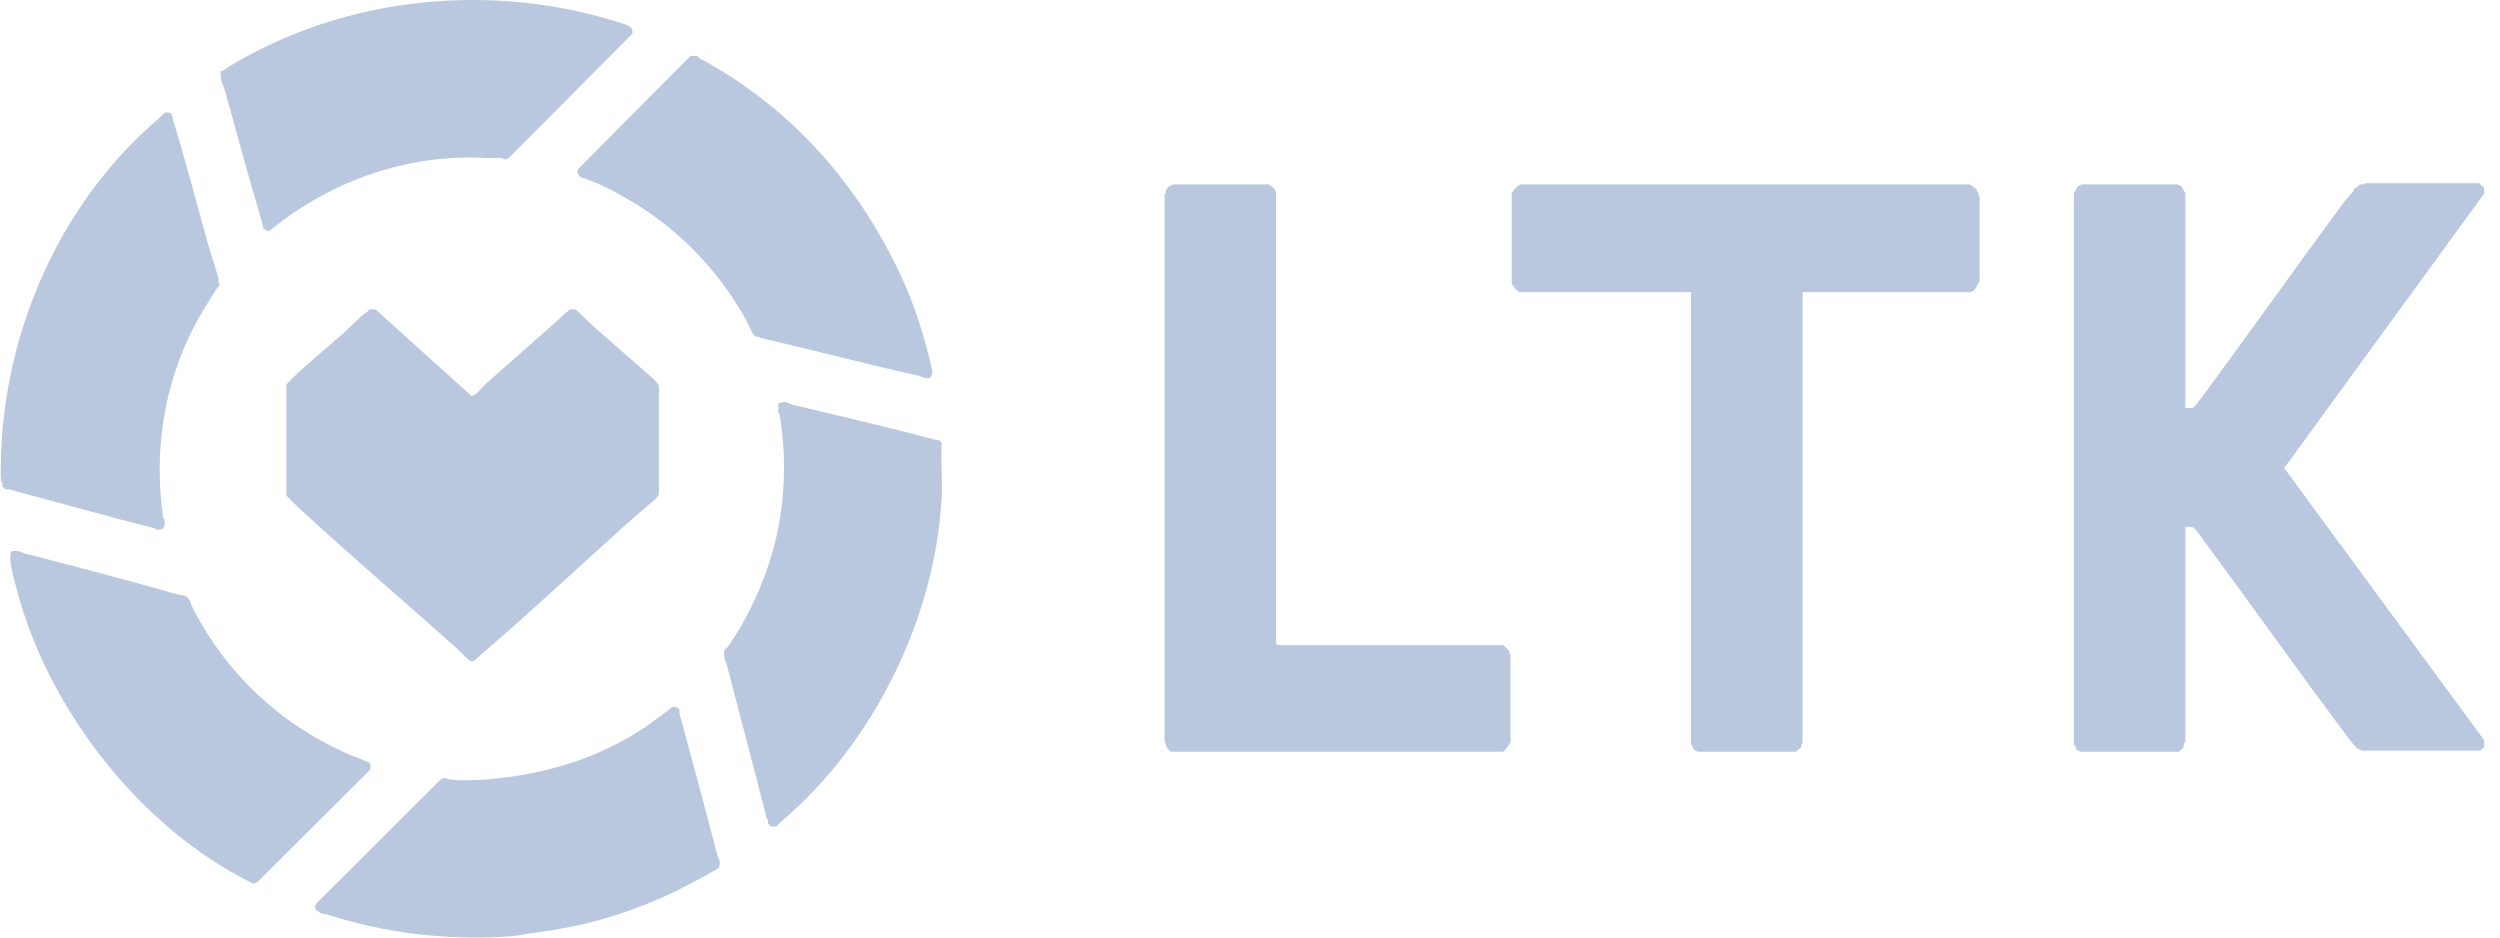
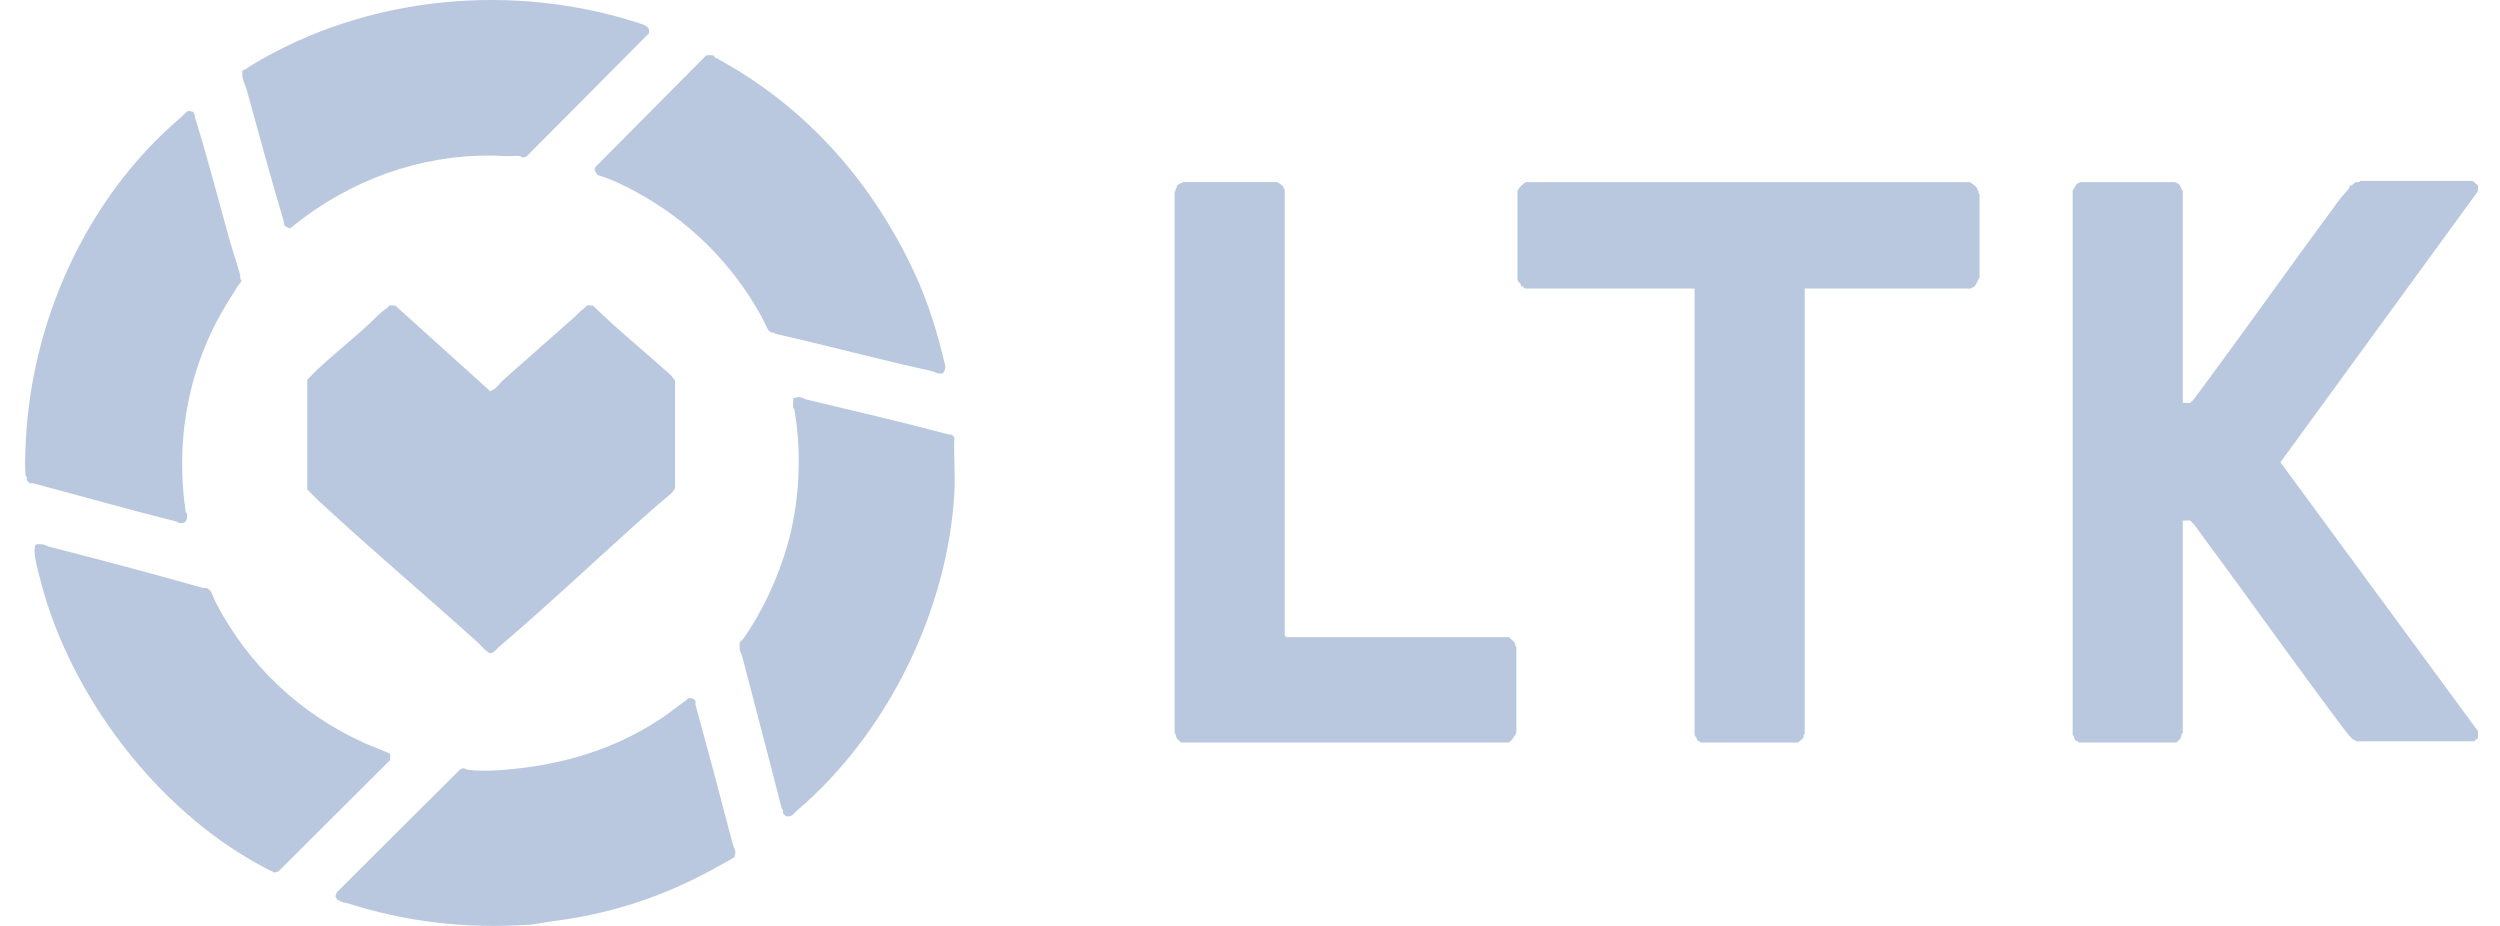
- <svg xmlns="http://www.w3.org/2000/svg" width="80" height="30" viewBox="0 0 80 30" fill="none">
-   <path d="M79.495 6.011V6.194L73.094 14.978L79.495 23.689V23.909L79.366 24.019H75.577L75.43 23.946C75.295 23.818 75.186 23.664 75.081 23.524C73.566 21.511 72.102 19.43 70.593 17.399C70.501 17.275 70.394 17.111 70.299 16.995C70.28 16.972 70.18 16.87 70.17 16.867C70.109 16.85 70.001 16.878 69.931 16.867V23.744C69.931 23.755 69.898 23.765 69.894 23.78C69.882 23.822 69.882 23.885 69.857 23.927C69.832 23.97 69.761 24.011 69.728 24.056H66.565C66.528 24.012 66.471 24.019 66.436 23.964C66.425 23.947 66.409 23.879 66.399 23.854C66.393 23.838 66.365 23.831 66.362 23.817V6.176C66.424 6.102 66.441 5.989 66.528 5.937C66.539 5.931 66.583 5.942 66.602 5.901H69.691C69.71 5.942 69.754 5.931 69.765 5.937C69.84 5.981 69.864 6.064 69.894 6.139C69.9 6.155 69.931 6.164 69.931 6.176V13.053C70.001 13.041 70.109 13.069 70.17 13.053C70.179 13.05 70.283 12.945 70.299 12.924C71.877 10.802 73.436 8.595 75.007 6.469C75.096 6.348 75.276 6.176 75.338 6.065C75.348 6.048 75.331 6.017 75.338 6.01C75.345 6.003 75.376 6.02 75.393 6.01C75.437 5.986 75.486 5.921 75.541 5.9C75.601 5.9 75.653 5.916 75.688 5.863H79.329L79.495 6.01V6.011Z" fill="#B9C8DE" />
-   <path d="M57.682 9.349V23.781C57.682 23.793 57.65 23.802 57.645 23.818C57.638 23.84 57.652 23.868 57.645 23.891C57.636 23.923 57.507 24.012 57.48 24.056H54.316C54.279 24.012 54.222 24.019 54.187 23.964C54.182 23.956 54.193 23.938 54.187 23.928C54.174 23.905 54.114 23.824 54.114 23.817V9.349H48.614C48.602 9.349 48.565 9.289 48.541 9.275C48.524 9.266 48.493 9.282 48.486 9.275C48.479 9.268 48.495 9.237 48.486 9.22C48.461 9.177 48.397 9.128 48.375 9.073V6.176C48.441 6.059 48.533 5.966 48.651 5.901H63.034C63.101 5.948 63.227 6.024 63.273 6.102C63.278 6.11 63.268 6.128 63.273 6.139C63.28 6.154 63.304 6.161 63.31 6.176C63.322 6.205 63.291 6.257 63.347 6.286V9C63.272 9.086 63.247 9.251 63.144 9.312C63.136 9.317 63.119 9.307 63.108 9.312C63.091 9.319 63.082 9.349 63.071 9.349H57.682Z" fill="#B9C8DE" />
-   <path d="M48.1 20.645C48.113 20.649 48.298 20.833 48.302 20.847C48.312 20.883 48.284 20.926 48.339 20.957V23.744C48.276 23.86 48.209 23.969 48.1 24.056H37.469C37.436 24.012 37.365 23.97 37.34 23.928C37.308 23.874 37.317 23.786 37.266 23.744V6.212C37.323 6.183 37.291 6.131 37.303 6.102C37.309 6.088 37.333 6.081 37.34 6.066C37.345 6.054 37.335 6.037 37.34 6.029C37.395 5.936 37.477 5.952 37.542 5.9H40.595C40.654 5.944 40.755 5.994 40.798 6.065C40.803 6.073 40.793 6.09 40.798 6.102C40.805 6.118 40.835 6.128 40.835 6.139V20.59C40.835 20.594 40.886 20.645 40.89 20.645H48.1V20.645Z" fill="#B9C8DE" />
-   <path d="M11.83 9.899C11.878 9.885 11.959 9.907 12.014 9.899L15.104 12.686C15.128 12.632 15.199 12.624 15.214 12.613C15.324 12.533 15.437 12.379 15.546 12.283C16.284 11.626 17.05 10.958 17.79 10.302C17.926 10.181 18.009 10.073 18.157 9.972C18.183 9.955 18.214 9.903 18.231 9.899C18.279 9.885 18.36 9.907 18.415 9.899C18.627 10.089 18.828 10.296 19.04 10.486C19.642 11.022 20.279 11.564 20.88 12.099C20.963 12.174 21.031 12.249 21.082 12.338V15.822C21.037 15.895 20.991 15.963 20.916 16.023C20.537 16.333 20.14 16.686 19.776 17.014C18.314 18.328 16.884 19.674 15.399 20.939C15.308 21.016 15.248 21.111 15.141 21.158H15.068C14.915 21.074 14.8 20.915 14.663 20.792C12.973 19.269 11.181 17.756 9.513 16.207C9.393 16.095 9.283 15.971 9.164 15.858V12.301C9.283 12.188 9.393 12.064 9.513 11.952C9.993 11.506 10.532 11.069 11.021 10.632C11.267 10.412 11.495 10.149 11.757 9.971C11.782 9.954 11.814 9.903 11.831 9.898L11.83 9.899Z" fill="#B9C8DE" />
-   <path d="M24.907 12.906C24.991 12.89 25.053 12.853 25.146 12.87C25.175 12.875 25.297 12.935 25.33 12.943C26.832 13.304 28.332 13.648 29.818 14.043C29.872 14.057 29.905 14.061 29.965 14.08C29.987 14.087 30.015 14.073 30.038 14.08C30.045 14.082 30.129 14.165 30.131 14.172C30.105 14.763 30.164 15.381 30.131 15.969C29.915 19.73 28.003 23.73 25.036 26.257C24.914 26.36 24.865 26.495 24.668 26.44C24.661 26.438 24.578 26.355 24.576 26.348C24.567 26.318 24.583 26.271 24.576 26.238C24.572 26.224 24.543 26.216 24.539 26.201C24.118 24.544 23.679 22.905 23.252 21.25C23.243 21.218 23.182 21.09 23.178 21.067C23.171 21.02 23.168 20.847 23.178 20.81C23.184 20.789 23.265 20.733 23.288 20.7C23.935 19.784 24.426 18.692 24.723 17.655C25.109 16.307 25.2 14.694 24.944 13.254C24.941 13.24 24.909 13.231 24.907 13.218C24.895 13.12 24.915 13.006 24.907 12.906V12.906Z" fill="#B9C8DE" />
-   <path d="M0.39 17.637C0.424 17.628 0.567 17.631 0.611 17.637C0.634 17.641 0.763 17.703 0.795 17.711C2.444 18.135 4.091 18.57 5.724 19.032C5.779 19.047 5.881 19.048 5.945 19.068C5.969 19.101 6.016 19.128 6.037 19.16C6.09 19.244 6.135 19.395 6.184 19.49C7.242 21.544 8.95 23.156 11.058 24.093C11.255 24.181 11.479 24.258 11.683 24.35C11.727 24.37 11.836 24.395 11.849 24.442C11.862 24.488 11.84 24.57 11.849 24.625L8.226 28.238L8.078 28.274C8.064 28.27 8.057 28.244 8.042 28.238C7.917 28.188 7.796 28.121 7.674 28.055C4.264 26.214 1.528 22.561 0.556 18.94C0.485 18.677 0.367 18.241 0.335 17.986C0.327 17.922 0.326 17.793 0.335 17.73C0.34 17.694 0.359 17.646 0.39 17.638L0.39 17.637Z" fill="#B9C8DE" />
-   <path d="M22.994 27.797C22.934 27.78 22.931 27.818 22.902 27.834C22.363 28.14 21.837 28.427 21.283 28.677C19.902 29.302 18.543 29.667 17.09 29.851C16.862 29.88 16.583 29.946 16.354 29.961C14.254 30.102 12.325 29.859 10.469 29.264C10.424 29.25 10.325 29.243 10.284 29.227C10.237 29.209 10.18 29.139 10.119 29.154C10.139 29.094 10.088 29.082 10.082 29.062C10.062 28.996 10.119 28.97 10.119 28.915L14.11 24.936L14.184 24.899C14.275 24.878 14.316 24.933 14.331 24.936C15.011 25.035 16.132 24.9 16.759 24.789C18.124 24.547 19.404 24.087 20.621 23.285C20.898 23.102 21.155 22.884 21.43 22.698C21.455 22.681 21.487 22.63 21.504 22.625C21.578 22.605 21.722 22.641 21.743 22.717C21.752 22.748 21.735 22.795 21.743 22.827C22.153 24.338 22.562 25.853 22.957 27.375C22.966 27.409 23.025 27.529 23.03 27.558C23.048 27.655 23.007 27.716 22.994 27.796L22.994 27.797Z" fill="#B9C8DE" />
-   <path d="M7.066 2.27C7.073 2.263 7.104 2.279 7.121 2.27C7.185 2.234 7.274 2.164 7.342 2.123C11.098 -0.157 15.898 -0.606 20.07 0.802C20.191 0.871 20.263 0.915 20.235 1.078L16.281 5.057L16.207 5.094C16.116 5.115 16.075 5.059 16.06 5.057C15.919 5.037 15.733 5.066 15.582 5.057C13.235 4.923 10.961 5.648 9.071 7.038C8.956 7.122 8.853 7.215 8.74 7.294C8.694 7.326 8.651 7.376 8.593 7.404L8.427 7.313L8.39 7.129C7.978 5.743 7.597 4.346 7.213 2.948C7.179 2.825 7.085 2.615 7.066 2.508C7.06 2.473 7.057 2.278 7.066 2.27H7.066Z" fill="#B9C8DE" />
-   <path d="M5.485 3.627C5.465 3.687 5.514 3.697 5.522 3.719C5.529 3.74 5.515 3.769 5.522 3.792C5.937 5.122 6.283 6.481 6.662 7.827C6.763 8.187 6.904 8.569 6.993 8.927C7.006 8.978 6.968 9.039 7.03 9.074C7.045 9.13 6.947 9.214 6.92 9.257C6.687 9.625 6.433 10.024 6.221 10.431C5.246 12.298 4.906 14.461 5.227 16.593C5.23 16.607 5.262 16.616 5.264 16.63C5.293 16.855 5.238 16.986 4.988 16.941C4.975 16.939 4.966 16.908 4.951 16.904C3.521 16.55 2.105 16.144 0.684 15.768C0.551 15.732 0.408 15.688 0.28 15.657C0.247 15.65 0.2 15.666 0.169 15.657C0.163 15.656 0.079 15.572 0.077 15.566C0.069 15.535 0.085 15.489 0.077 15.455C0.074 15.441 0.043 15.432 0.041 15.419C0.004 15.169 0.029 14.663 0.041 14.392C0.203 10.489 1.958 6.451 5.062 3.81C5.152 3.733 5.213 3.638 5.319 3.59L5.485 3.627H5.485Z" fill="#B9C8DE" />
-   <path d="M22.093 1.793C22.119 1.786 22.287 1.786 22.314 1.793C22.332 1.798 22.362 1.853 22.387 1.866C25.321 3.444 27.468 5.892 28.843 8.853C29.304 9.848 29.596 10.837 29.836 11.861C29.85 11.919 29.8 12.084 29.744 12.099C29.719 12.106 29.627 12.105 29.597 12.099C29.569 12.094 29.443 12.033 29.413 12.026C27.707 11.652 26.04 11.203 24.337 10.816C24.317 10.811 24.262 10.749 24.189 10.779C24.165 10.746 24.118 10.719 24.097 10.687C24.029 10.581 23.953 10.385 23.877 10.247C22.911 8.502 21.513 7.13 19.775 6.194C19.395 5.989 18.987 5.792 18.598 5.68C18.547 5.666 18.506 5.553 18.469 5.515L18.506 5.405L22.092 1.792L22.093 1.793Z" fill="#B9C8DE" />
+ <svg xmlns="http://www.w3.org/2000/svg" width="81" height="30" viewBox="0 0 81 30" fill="none">
+   <path d="M80.286 6.011V6.194L73.886 14.978L80.286 23.689V23.909L80.157 24.019H76.369L76.221 23.946C76.086 23.818 75.977 23.664 75.872 23.524C74.357 21.511 72.893 19.43 71.384 17.399C71.292 17.275 71.185 17.111 71.09 16.995C71.071 16.972 70.971 16.87 70.961 16.867C70.9 16.85 70.792 16.878 70.722 16.867V23.744C70.722 23.755 70.689 23.765 70.685 23.78C70.673 23.822 70.673 23.885 70.648 23.927C70.623 23.97 70.552 24.011 70.519 24.056H67.356C67.319 24.012 67.263 24.019 67.227 23.964C67.216 23.948 67.2 23.879 67.19 23.854C67.184 23.838 67.156 23.831 67.154 23.817V6.176C67.216 6.102 67.232 5.989 67.319 5.937C67.33 5.931 67.374 5.942 67.393 5.901H70.483C70.501 5.942 70.545 5.931 70.556 5.937C70.631 5.981 70.655 6.064 70.685 6.139C70.691 6.155 70.722 6.164 70.722 6.176V13.053C70.792 13.041 70.9 13.069 70.961 13.053C70.97 13.05 71.074 12.945 71.09 12.924C72.668 10.802 74.227 8.595 75.798 6.469C75.887 6.348 76.067 6.176 76.129 6.065C76.139 6.048 76.122 6.017 76.129 6.01C76.136 6.003 76.167 6.02 76.185 6.01C76.228 5.986 76.277 5.921 76.332 5.9C76.392 5.9 76.445 5.916 76.479 5.863H80.121L80.286 6.01V6.011Z" fill="#B9C8DE" />
+   <path d="M58.473 9.349V23.781C58.473 23.793 58.442 23.802 58.436 23.818C58.429 23.84 58.443 23.868 58.436 23.891C58.427 23.923 58.298 24.012 58.271 24.056H55.107C55.07 24.012 55.014 24.019 54.979 23.964C54.973 23.956 54.984 23.938 54.979 23.928C54.966 23.904 54.905 23.824 54.905 23.817V9.349H49.406C49.393 9.349 49.356 9.289 49.332 9.275C49.315 9.266 49.284 9.282 49.277 9.275C49.27 9.268 49.286 9.237 49.277 9.22C49.253 9.177 49.188 9.128 49.166 9.073V6.176C49.232 6.059 49.325 5.966 49.443 5.901H63.825C63.892 5.948 64.018 6.024 64.064 6.102C64.069 6.11 64.059 6.128 64.064 6.139C64.072 6.154 64.095 6.161 64.101 6.176C64.113 6.205 64.082 6.256 64.138 6.286V9C64.063 9.086 64.038 9.251 63.936 9.312C63.928 9.317 63.91 9.307 63.899 9.312C63.883 9.319 63.873 9.349 63.862 9.349H58.473Z" fill="#B9C8DE" />
+   <path d="M48.891 20.645C48.904 20.649 49.089 20.833 49.093 20.847C49.104 20.883 49.075 20.926 49.13 20.957V23.744C49.067 23.86 49 23.969 48.891 24.056H38.26C38.228 24.012 38.157 23.97 38.131 23.928C38.099 23.874 38.108 23.786 38.058 23.744V6.212C38.114 6.183 38.083 6.131 38.094 6.102C38.1 6.088 38.124 6.081 38.131 6.066C38.136 6.054 38.126 6.037 38.131 6.029C38.187 5.936 38.268 5.952 38.334 5.9H41.387C41.446 5.944 41.546 5.994 41.589 6.065C41.594 6.073 41.584 6.09 41.589 6.102C41.596 6.118 41.626 6.128 41.626 6.139V20.59C41.626 20.594 41.677 20.645 41.681 20.645H48.891V20.645Z" fill="#B9C8DE" />
+   <path d="M12.621 9.899C12.669 9.885 12.75 9.907 12.806 9.899L15.895 12.686C15.919 12.632 15.991 12.624 16.006 12.613C16.115 12.533 16.228 12.379 16.337 12.283C17.076 11.626 17.841 10.958 18.581 10.302C18.717 10.181 18.8 10.073 18.949 9.972C18.974 9.955 19.005 9.903 19.022 9.899C19.07 9.885 19.151 9.907 19.206 9.899C19.418 10.089 19.62 10.296 19.832 10.486C20.433 11.022 21.071 11.564 21.671 12.099C21.755 12.174 21.823 12.249 21.873 12.338V15.822C21.828 15.895 21.782 15.963 21.708 16.023C21.328 16.333 20.932 16.686 20.567 17.014C19.105 18.328 17.676 19.674 16.19 20.939C16.1 21.016 16.039 21.111 15.932 21.158H15.859C15.706 21.074 15.591 20.915 15.454 20.792C13.764 19.269 11.973 17.756 10.304 16.207C10.184 16.095 10.074 15.971 9.955 15.858V12.301C10.074 12.188 10.184 12.064 10.304 11.952C10.785 11.506 11.323 11.069 11.813 10.632C12.058 10.412 12.286 10.149 12.548 9.971C12.573 9.954 12.605 9.903 12.622 9.898L12.621 9.899Z" fill="#B9C8DE" />
+   <path d="M25.698 12.906C25.783 12.89 25.845 12.853 25.937 12.87C25.966 12.875 26.089 12.935 26.121 12.943C27.624 13.304 29.123 13.648 30.609 14.043C30.663 14.057 30.696 14.061 30.756 14.08C30.778 14.087 30.806 14.073 30.83 14.08C30.836 14.082 30.92 14.165 30.922 14.172C30.897 14.763 30.955 15.381 30.922 15.969C30.706 19.73 28.795 23.73 25.827 26.257C25.706 26.36 25.657 26.495 25.459 26.44C25.453 26.438 25.369 26.355 25.367 26.348C25.358 26.318 25.375 26.271 25.367 26.238C25.364 26.224 25.334 26.216 25.33 26.202C24.909 24.544 24.47 22.905 24.043 21.25C24.035 21.218 23.973 21.09 23.969 21.067C23.962 21.02 23.959 20.847 23.969 20.81C23.975 20.789 24.056 20.733 24.08 20.7C24.726 19.784 25.217 18.692 25.514 17.655C25.901 16.307 25.991 14.694 25.735 13.254C25.732 13.24 25.7 13.231 25.698 13.218C25.686 13.12 25.707 13.006 25.698 12.906V12.906Z" fill="#B9C8DE" />
+   <path d="M1.181 17.637C1.216 17.628 1.358 17.631 1.402 17.637C1.425 17.641 1.554 17.703 1.586 17.711C3.236 18.135 4.882 18.57 6.515 19.032C6.571 19.047 6.673 19.048 6.736 19.068C6.761 19.101 6.808 19.128 6.828 19.16C6.882 19.244 6.926 19.395 6.975 19.49C8.033 21.544 9.741 23.156 11.849 24.093C12.047 24.181 12.27 24.258 12.474 24.35C12.518 24.37 12.627 24.395 12.64 24.442C12.653 24.488 12.631 24.57 12.64 24.625L9.017 28.238L8.87 28.274C8.856 28.27 8.848 28.244 8.833 28.238C8.708 28.188 8.587 28.121 8.465 28.055C5.055 26.214 2.319 22.561 1.347 18.94C1.276 18.677 1.158 18.241 1.126 17.986C1.118 17.922 1.117 17.793 1.126 17.73C1.131 17.694 1.15 17.646 1.181 17.638L1.181 17.637Z" fill="#B9C8DE" />
+   <path d="M23.785 27.797C23.726 27.78 23.722 27.818 23.693 27.834C23.154 28.14 22.628 28.427 22.075 28.677C20.694 29.302 19.334 29.667 17.881 29.851C17.653 29.88 17.374 29.946 17.145 29.961C15.045 30.102 13.116 29.859 11.26 29.264C11.216 29.25 11.116 29.243 11.076 29.227C11.028 29.209 10.972 29.139 10.91 29.154C10.93 29.094 10.879 29.082 10.873 29.062C10.854 28.997 10.91 28.97 10.91 28.915L14.901 24.936L14.975 24.899C15.066 24.878 15.107 24.933 15.122 24.936C15.803 25.035 16.923 24.9 17.55 24.789C18.916 24.547 20.196 24.087 21.412 23.285C21.689 23.102 21.947 22.884 22.221 22.698C22.247 22.681 22.278 22.63 22.295 22.625C22.369 22.605 22.513 22.641 22.534 22.717C22.543 22.748 22.526 22.795 22.534 22.827C22.944 24.338 23.353 25.853 23.748 27.375C23.757 27.409 23.816 27.529 23.822 27.558C23.839 27.655 23.798 27.716 23.785 27.796L23.785 27.797Z" fill="#B9C8DE" />
+   <path d="M7.857 2.27C7.864 2.263 7.895 2.279 7.913 2.27C7.977 2.234 8.065 2.164 8.133 2.123C11.889 -0.157 16.689 -0.606 20.861 0.802C20.982 0.871 21.054 0.915 21.026 1.078L17.072 5.057L16.999 5.094C16.907 5.115 16.866 5.059 16.851 5.057C16.71 5.037 16.524 5.066 16.373 5.057C14.027 4.923 11.752 5.648 9.862 7.038C9.747 7.122 9.645 7.215 9.531 7.294C9.486 7.326 9.443 7.376 9.384 7.404L9.218 7.313L9.182 7.129C8.769 5.743 8.388 4.346 8.004 2.948C7.97 2.825 7.876 2.615 7.857 2.508C7.851 2.473 7.849 2.278 7.857 2.27H7.857Z" fill="#B9C8DE" />
+   <path d="M6.276 3.627C6.256 3.687 6.305 3.697 6.313 3.719C6.321 3.74 6.306 3.769 6.313 3.792C6.729 5.122 7.075 6.481 7.453 7.827C7.554 8.187 7.695 8.569 7.784 8.927C7.797 8.978 7.759 9.039 7.821 9.074C7.837 9.13 7.738 9.214 7.711 9.257C7.478 9.625 7.224 10.024 7.012 10.431C6.037 12.298 5.697 14.461 6.019 16.593C6.021 16.607 6.054 16.616 6.056 16.629C6.084 16.855 6.029 16.986 5.78 16.941C5.766 16.939 5.757 16.908 5.743 16.904C4.312 16.55 2.896 16.144 1.476 15.768C1.342 15.732 1.199 15.688 1.071 15.657C1.038 15.65 0.992 15.666 0.961 15.657C0.954 15.655 0.871 15.572 0.869 15.566C0.86 15.535 0.876 15.489 0.869 15.455C0.865 15.441 0.834 15.432 0.832 15.419C0.795 15.169 0.821 14.663 0.832 14.392C0.994 10.489 2.75 6.451 5.853 3.81C5.944 3.733 6.004 3.638 6.111 3.59L6.276 3.627H6.276Z" fill="#B9C8DE" />
+   <path d="M22.884 1.793C22.911 1.786 23.078 1.786 23.105 1.793C23.124 1.798 23.153 1.853 23.178 1.866C26.112 3.444 28.259 5.892 29.634 8.853C30.096 9.848 30.387 10.837 30.628 11.861C30.641 11.919 30.592 12.084 30.535 12.099C30.51 12.106 30.419 12.105 30.388 12.099C30.361 12.094 30.235 12.033 30.204 12.026C28.498 11.652 26.831 11.203 25.128 10.816C25.108 10.811 25.053 10.749 24.981 10.779C24.956 10.746 24.909 10.719 24.889 10.687C24.821 10.581 24.745 10.385 24.668 10.247C23.702 8.502 22.304 7.13 20.566 6.194C20.186 5.989 19.778 5.792 19.389 5.68C19.339 5.666 19.297 5.553 19.26 5.515L19.297 5.405L22.883 1.793L22.884 1.793Z" fill="#B9C8DE" />
</svg>
